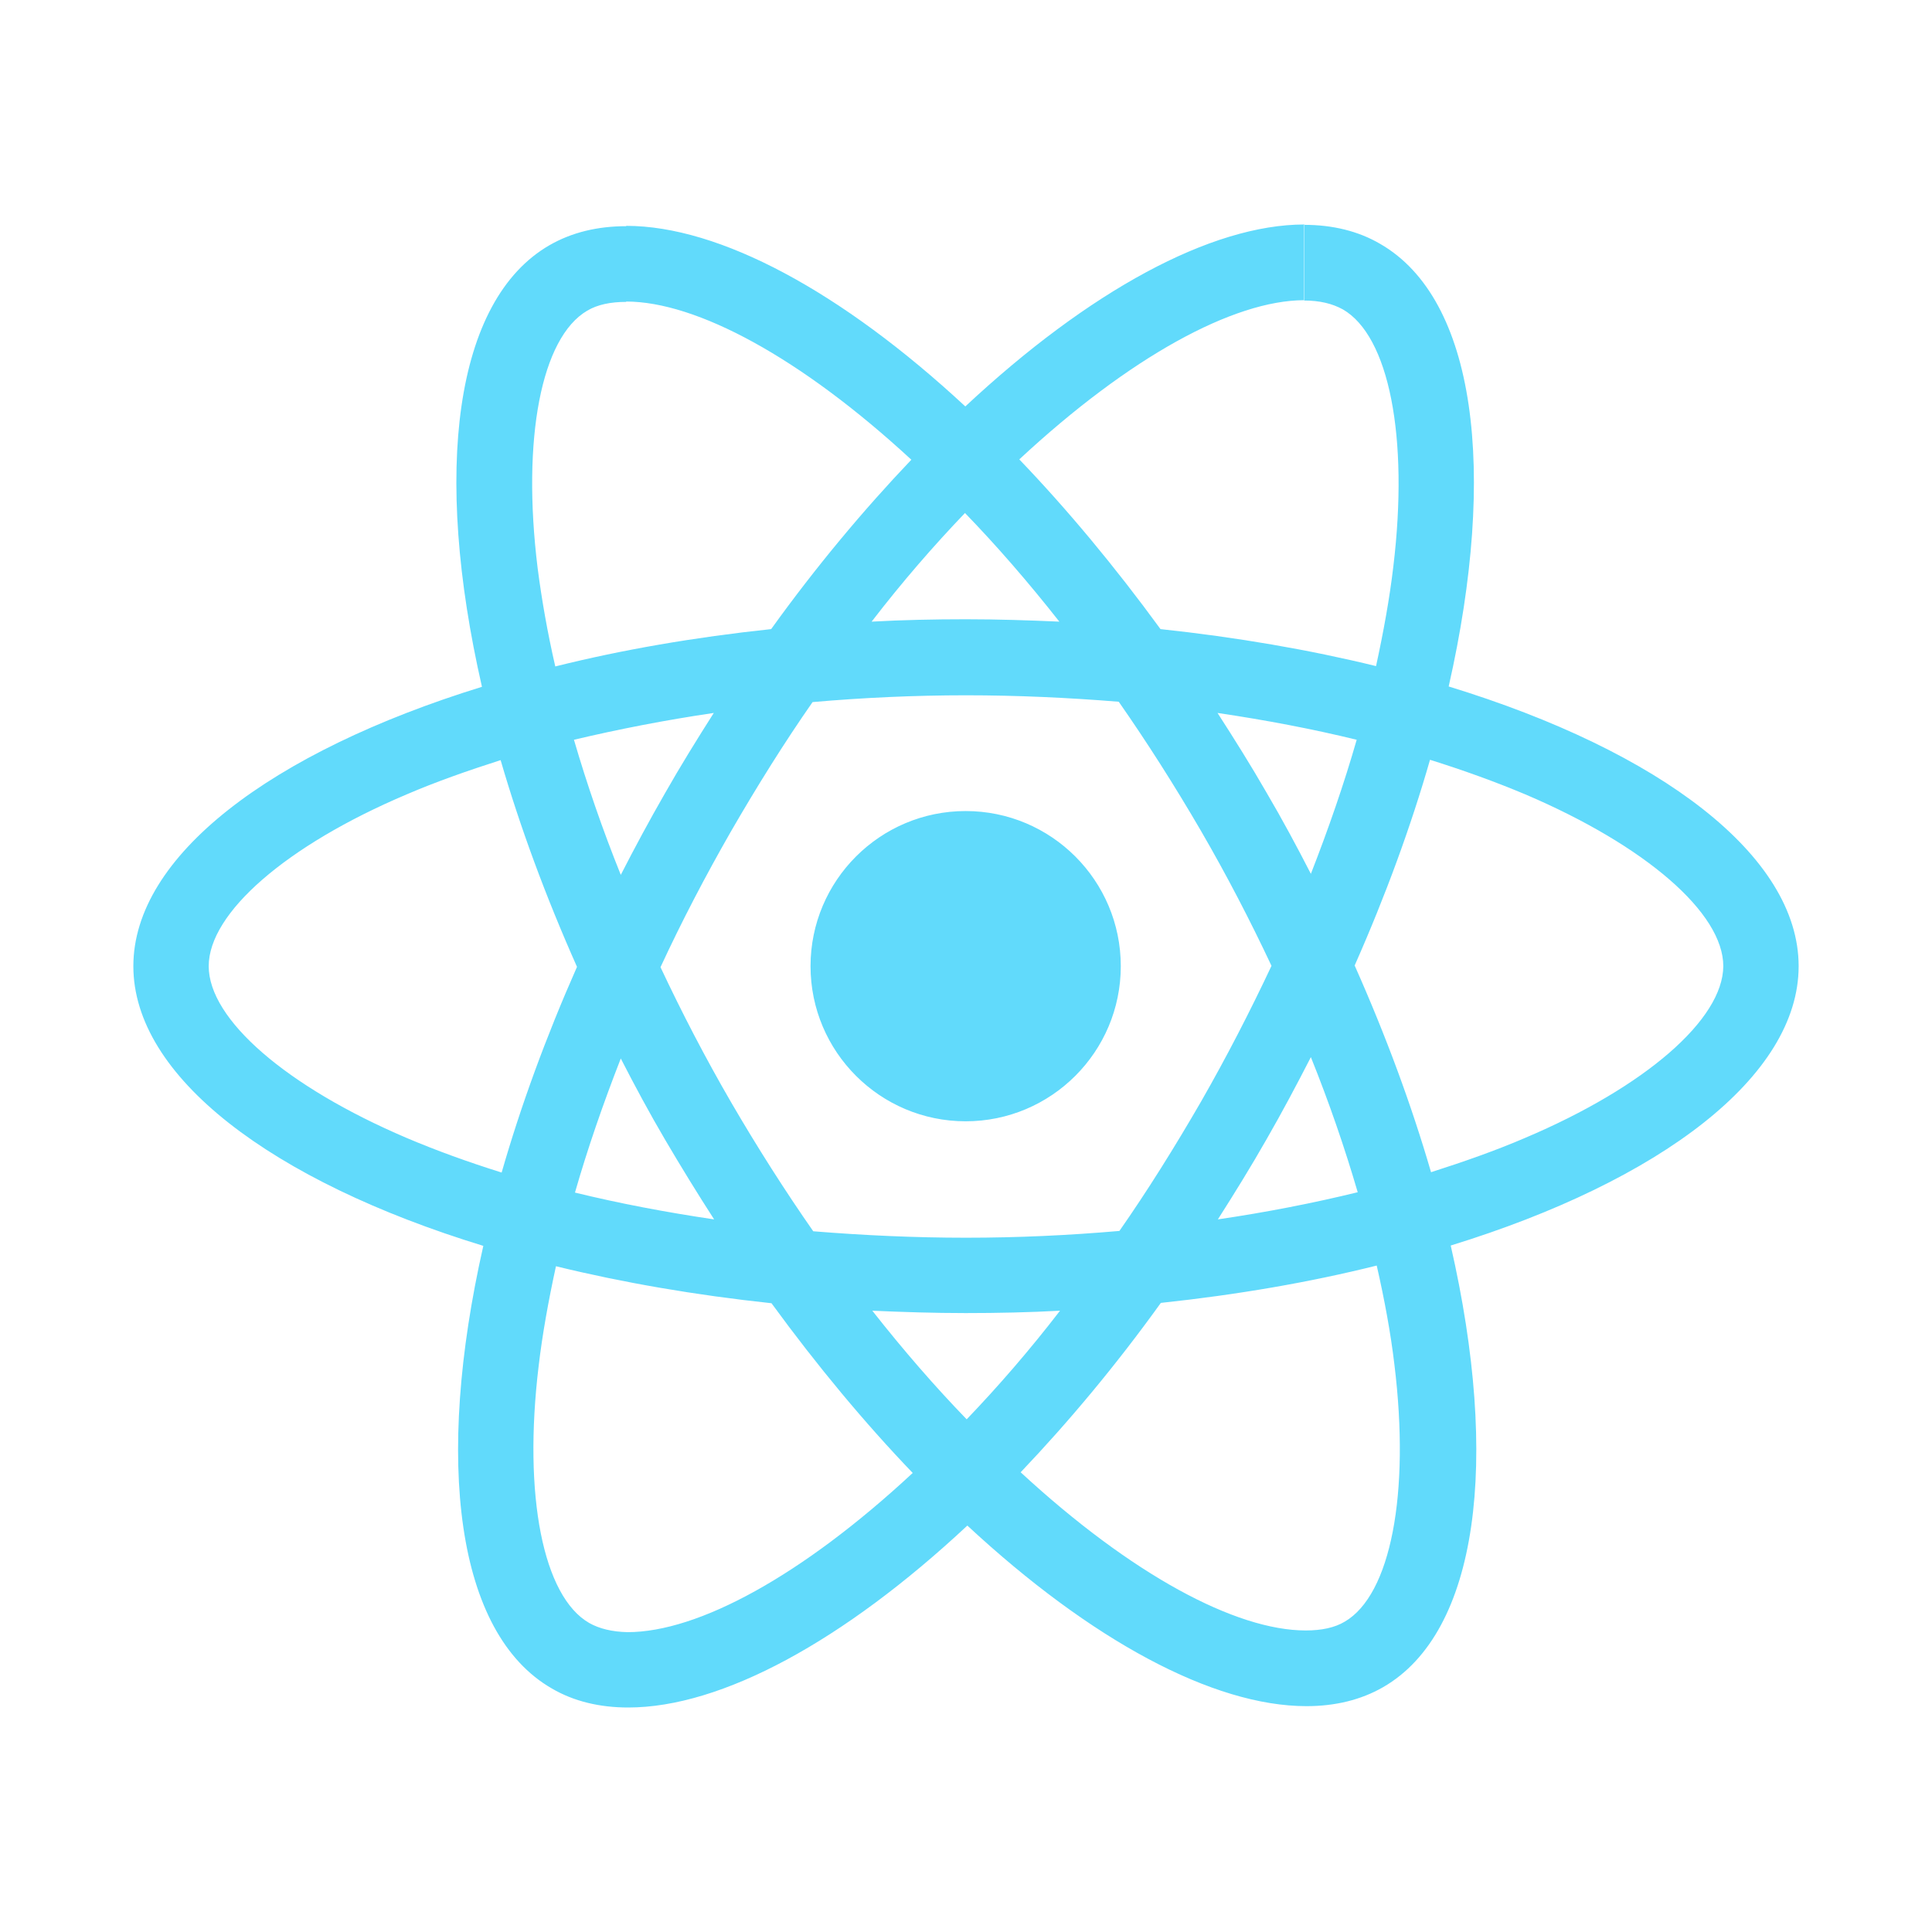
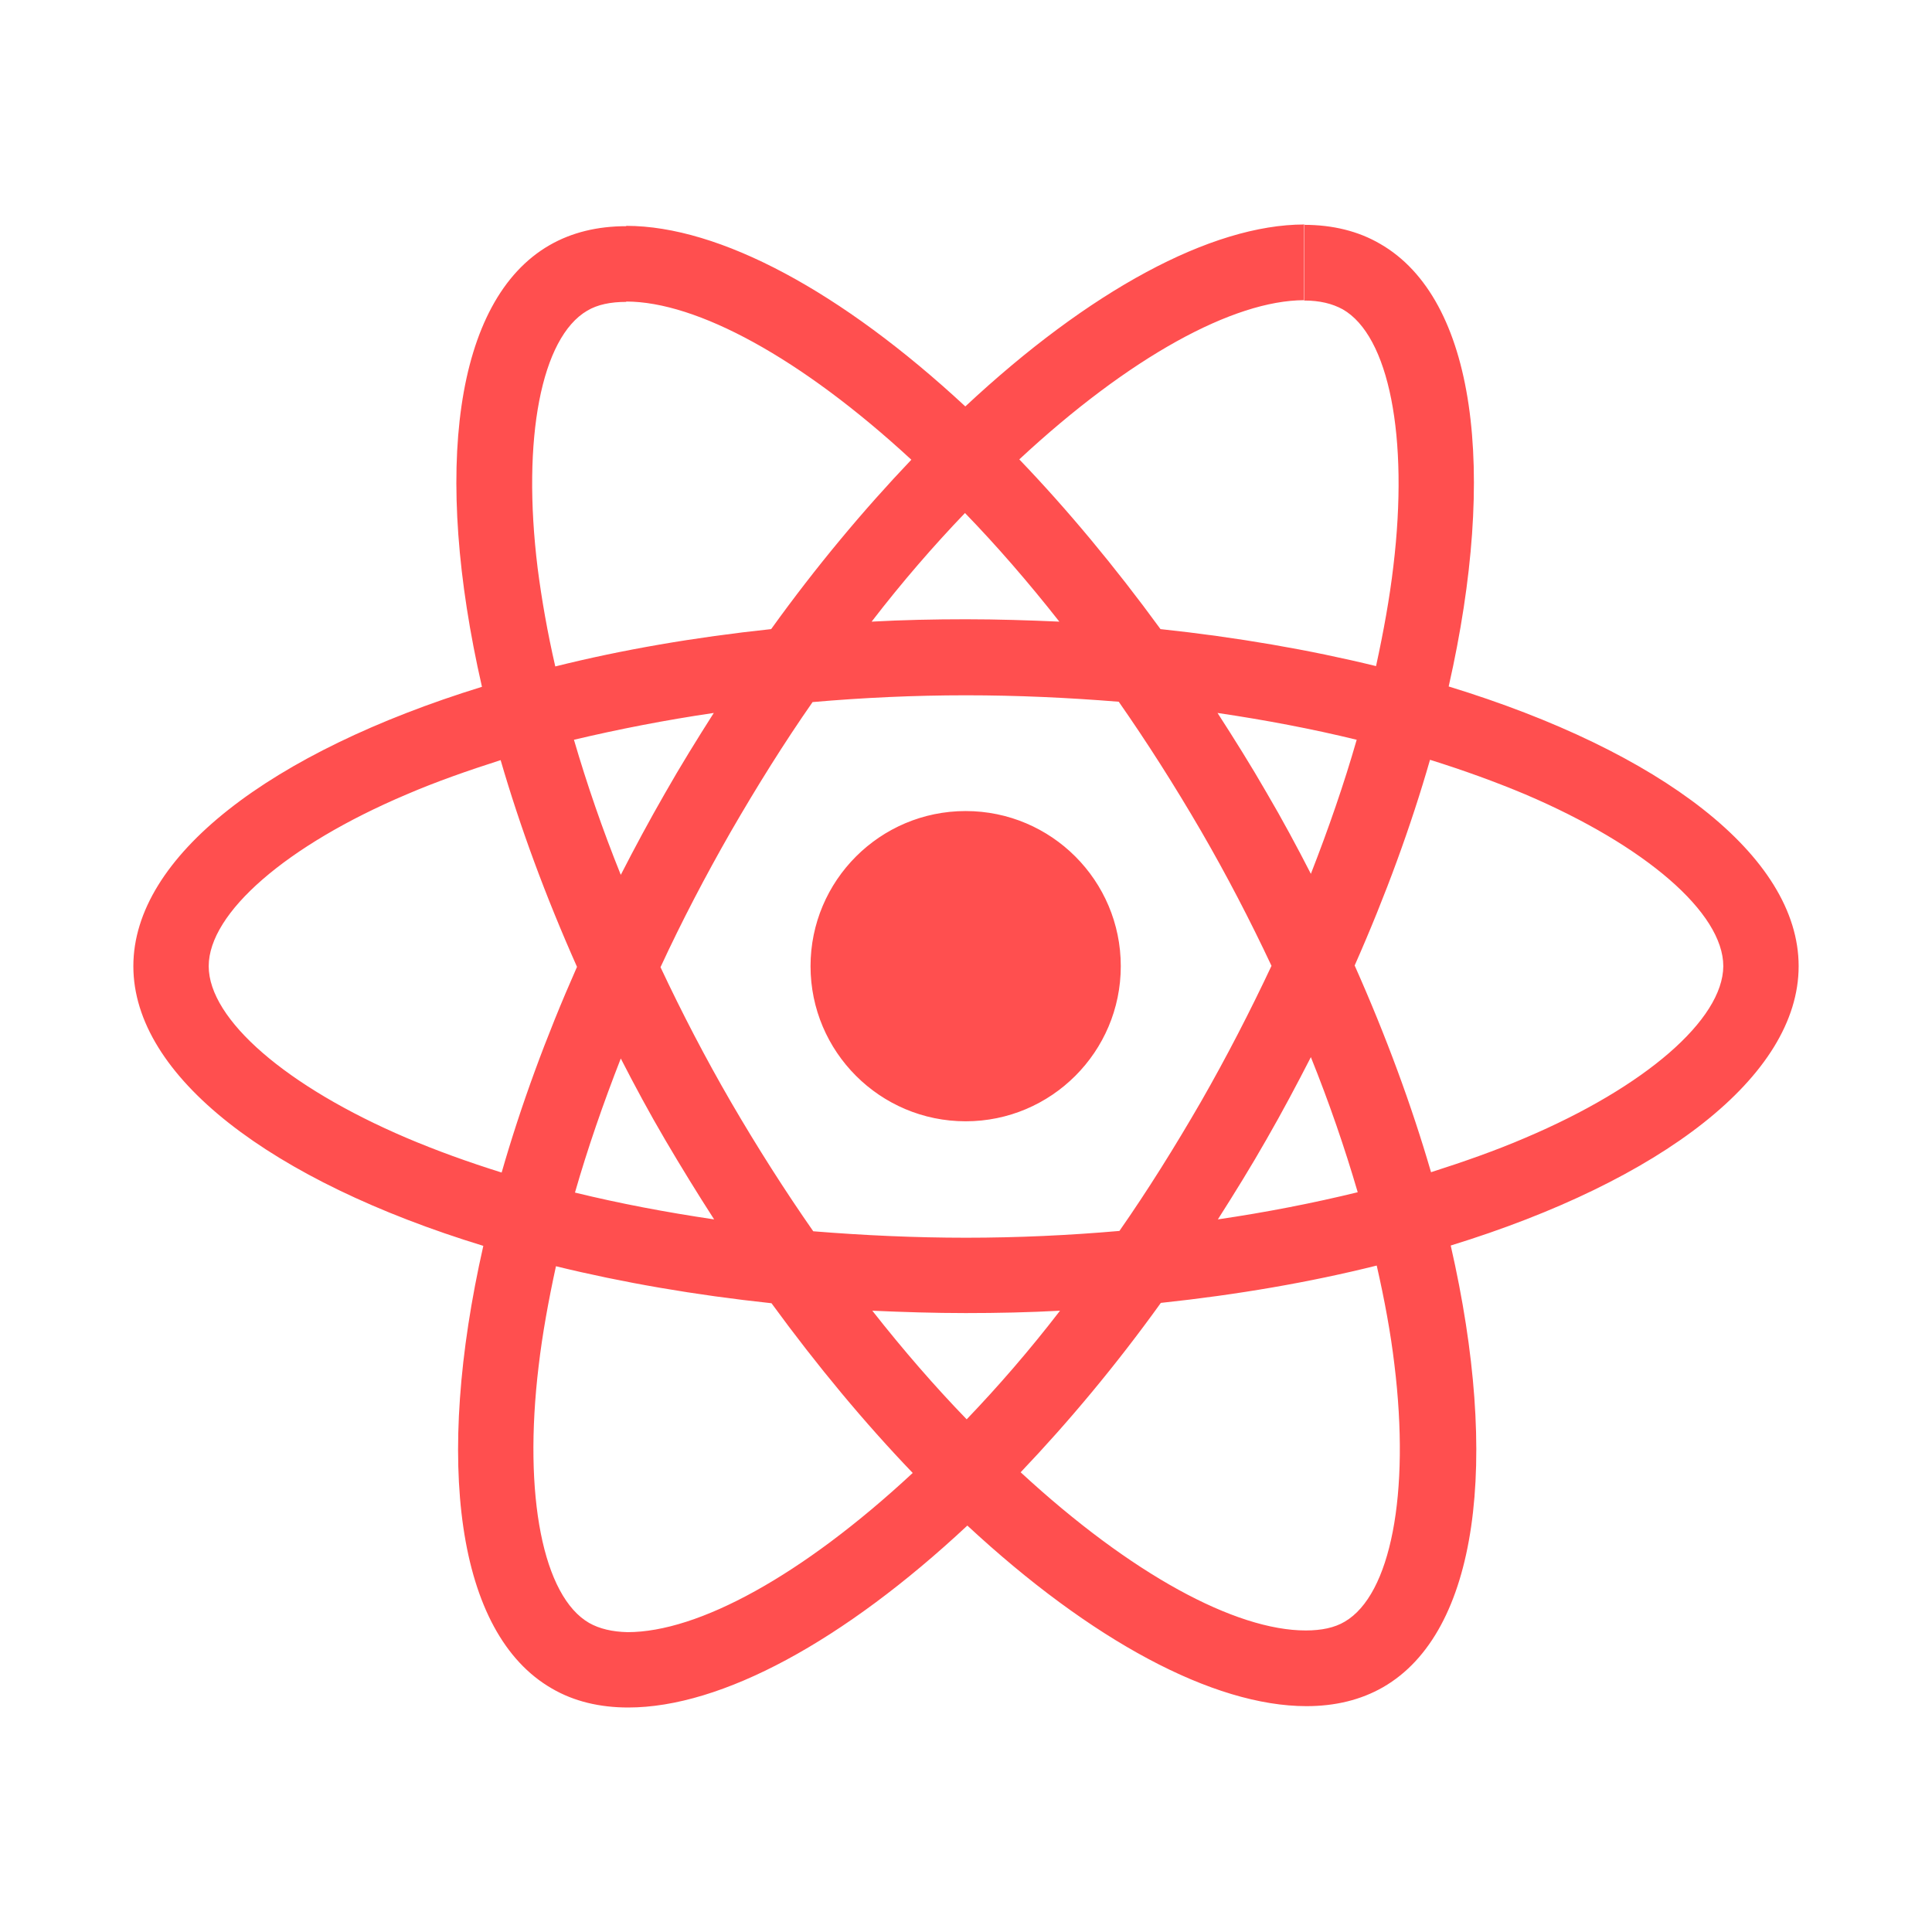
<svg xmlns="http://www.w3.org/2000/svg" width="100%" height="100%" viewBox="0 0 1200 1200" version="1.1" xml:space="preserve" style="fill-rule:evenodd;clip-rule:evenodd;stroke-linejoin:round;stroke-miterlimit:2;">
-   <path d="M388.957,187.295C432.6,187.295 497.325,222.083 566.057,285.543C536.539,316.535 507.022,351.745 478.982,390.749C431.333,395.808 386.216,403.61 344.893,413.941C340.044,392.856 336.458,372.406 333.929,352.8C324.02,272.26 336.248,209.644 364.711,192.988C371.036,189.194 379.258,187.507 388.957,187.507L388.957,187.295ZM365.976,1008.07C337.303,991.62 324.865,929.004 334.561,848.467C336.881,828.649 340.677,807.776 345.315,786.481C386.638,796.602 431.755,804.402 479.194,809.463C507.654,848.467 537.172,883.885 566.899,914.879C498.168,978.76 433.652,1013.76 389.8,1013.76C380.313,1013.55 372.301,1011.65 365.976,1008.07ZM866.071,847.412C875.98,927.95 863.752,990.568 835.289,1007.22C828.964,1011.02 820.742,1012.71 811.043,1012.71C767.4,1012.71 702.675,977.917 633.943,914.457C663.461,883.465 692.978,848.255 721.018,809.251C768.667,804.192 813.784,796.39 855.107,786.059C859.956,807.354 863.752,827.804 866.071,847.412ZM600.422,881.566C580.814,861.327 561.206,838.768 541.81,814.101C560.786,814.944 580.182,815.576 599.79,815.576C619.608,815.576 639.214,815.154 658.4,814.101C639.426,838.768 619.818,861.327 600.422,881.566ZM746.107,684.016C729.663,712.479 712.796,739.465 695.297,764.556C663.883,767.295 632.046,768.772 600,768.772C568.164,768.772 536.329,767.295 505.125,764.766C487.626,739.677 470.549,712.901 454.103,684.649C438.081,657.03 423.533,628.99 410.25,600.737C423.323,572.487 438.081,544.234 453.893,516.616C470.337,488.153 487.204,461.168 504.703,436.079C536.117,433.337 567.954,431.861 600,431.861C631.836,431.861 663.671,433.337 694.875,435.867C712.374,460.955 729.451,487.731 745.897,515.984C761.919,543.602 776.467,571.642 789.75,599.895C776.467,628.145 761.919,656.398 746.107,684.016ZM443.562,757.386C413.624,752.96 384.739,747.477 357.121,740.731C364.921,713.533 374.62,685.493 385.584,657.453C394.228,674.319 403.293,691.186 413.202,708.053C423.111,724.917 433.232,741.364 443.562,757.386ZM814.206,656.608C825.59,684.861 835.289,713.111 843.301,740.519C815.681,747.267 786.586,752.96 756.438,757.386C766.768,741.152 777.099,724.497 786.798,707.418C796.495,690.552 805.562,673.475 814.206,656.608ZM252.547,706.786C177.913,674.952 129.632,633.206 129.632,600.105C129.632,567.004 177.913,525.048 252.547,493.424C270.681,485.624 290.499,478.667 310.949,472.129C322.966,513.452 338.778,556.463 358.386,600.527C338.99,644.38 323.388,687.18 311.582,728.291C290.709,721.756 270.891,714.588 252.547,706.786ZM947.241,706.786C929.109,714.588 909.291,721.546 888.841,728.081C876.822,686.758 861.01,643.747 841.402,599.683C860.8,555.83 876.402,513.032 888.208,471.919C909.081,478.454 928.899,485.624 947.453,493.424C1022.09,525.261 1070.37,567.004 1070.37,600.105C1070.16,633.206 1021.88,675.162 947.241,706.786ZM599.79,503.756C652.967,503.756 696.139,546.928 696.139,600.105C696.139,653.282 652.967,696.455 599.79,696.455C546.613,696.455 503.44,653.282 503.44,600.105C503.44,546.928 546.613,503.756 599.79,503.756ZM443.351,442.824C433.02,459.059 422.691,475.715 412.992,492.792C403.293,509.659 394.228,526.525 385.584,543.392C374.198,515.139 364.501,486.889 356.489,459.481C384.107,452.945 413.202,447.252 443.351,442.824ZM842.669,459.481C834.867,486.677 825.17,514.719 814.206,542.76C805.562,525.893 796.495,509.026 786.586,492.16C776.889,475.293 766.558,458.848 756.226,442.824C786.166,447.252 815.049,452.733 842.669,459.481ZM809.99,186.453L809.99,139.648L810.2,139.649L810.2,186.452L809.99,186.453L809.99,186.662C819.687,186.662 827.489,188.561 834.024,192.145C862.697,208.59 875.135,271.206 865.439,351.745C863.119,371.564 859.323,392.436 854.685,413.729C813.362,403.61 768.245,395.808 720.806,390.749C692.346,351.745 662.828,316.325 633.101,285.333C701.722,221.553 766.141,186.564 809.99,186.453ZM599.368,318.644C618.976,338.885 638.582,361.442 657.98,386.111C639.004,385.267 619.608,384.634 600,384.634C580.182,384.634 560.574,385.056 541.388,386.111C560.364,361.442 579.972,338.885 599.368,318.644ZM388.957,140.281L388.957,140.491C371.246,140.491 355.224,144.287 341.309,152.297C282.064,186.452 268.782,292.923 299.353,426.59C168.216,467.071 82.828,531.796 82.828,600.105C82.828,668.626 168.636,733.562 300.196,773.83C269.836,907.921 283.329,1014.6 342.784,1048.76C356.489,1056.77 372.511,1060.56 390.222,1060.56C448.2,1060.56 524.101,1019.24 600.842,947.558C677.586,1018.82 753.487,1059.72 811.465,1059.72C829.176,1059.72 845.198,1055.92 859.113,1047.91C918.358,1013.76 931.639,907.289 901.069,773.62C1031.78,733.352 1117.17,668.414 1117.17,600.105C1117.17,531.586 1031.36,466.648 899.804,426.38C930.164,292.291 916.671,185.608 857.216,151.454C843.566,143.474 827.617,139.679 810.2,139.649L810.2,139.436C752.22,139.436 676.321,180.759 599.578,252.442C522.836,181.182 446.935,140.281 388.957,140.281Z" style="fill:rgb(97,218,251);fill-rule:nonzero;" />
+   <path d="M388.957,187.295C432.6,187.295 497.325,222.083 566.057,285.543C536.539,316.535 507.022,351.745 478.982,390.749C431.333,395.808 386.216,403.61 344.893,413.941C340.044,392.856 336.458,372.406 333.929,352.8C324.02,272.26 336.248,209.644 364.711,192.988C371.036,189.194 379.258,187.507 388.957,187.507L388.957,187.295ZM365.976,1008.07C337.303,991.62 324.865,929.004 334.561,848.467C336.881,828.649 340.677,807.776 345.315,786.481C386.638,796.602 431.755,804.402 479.194,809.463C507.654,848.467 537.172,883.885 566.899,914.879C498.168,978.76 433.652,1013.76 389.8,1013.76C380.313,1013.55 372.301,1011.65 365.976,1008.07ZM866.071,847.412C875.98,927.95 863.752,990.568 835.289,1007.22C828.964,1011.02 820.742,1012.71 811.043,1012.71C767.4,1012.71 702.675,977.917 633.943,914.457C663.461,883.465 692.978,848.255 721.018,809.251C768.667,804.192 813.784,796.39 855.107,786.059C859.956,807.354 863.752,827.804 866.071,847.412ZM600.422,881.566C580.814,861.327 561.206,838.768 541.81,814.101C560.786,814.944 580.182,815.576 599.79,815.576C619.608,815.576 639.214,815.154 658.4,814.101C639.426,838.768 619.818,861.327 600.422,881.566ZM746.107,684.016C729.663,712.479 712.796,739.465 695.297,764.556C663.883,767.295 632.046,768.772 600,768.772C568.164,768.772 536.329,767.295 505.125,764.766C487.626,739.677 470.549,712.901 454.103,684.649C438.081,657.03 423.533,628.99 410.25,600.737C423.323,572.487 438.081,544.234 453.893,516.616C470.337,488.153 487.204,461.168 504.703,436.079C536.117,433.337 567.954,431.861 600,431.861C631.836,431.861 663.671,433.337 694.875,435.867C712.374,460.955 729.451,487.731 745.897,515.984C761.919,543.602 776.467,571.642 789.75,599.895C776.467,628.145 761.919,656.398 746.107,684.016ZM443.562,757.386C413.624,752.96 384.739,747.477 357.121,740.731C364.921,713.533 374.62,685.493 385.584,657.453C394.228,674.319 403.293,691.186 413.202,708.053C423.111,724.917 433.232,741.364 443.562,757.386ZM814.206,656.608C825.59,684.861 835.289,713.111 843.301,740.519C815.681,747.267 786.586,752.96 756.438,757.386C766.768,741.152 777.099,724.497 786.798,707.418C796.495,690.552 805.562,673.475 814.206,656.608ZM252.547,706.786C177.913,674.952 129.632,633.206 129.632,600.105C129.632,567.004 177.913,525.048 252.547,493.424C270.681,485.624 290.499,478.667 310.949,472.129C322.966,513.452 338.778,556.463 358.386,600.527C338.99,644.38 323.388,687.18 311.582,728.291C290.709,721.756 270.891,714.588 252.547,706.786ZM947.241,706.786C929.109,714.588 909.291,721.546 888.841,728.081C876.822,686.758 861.01,643.747 841.402,599.683C860.8,555.83 876.402,513.032 888.208,471.919C909.081,478.454 928.899,485.624 947.453,493.424C1022.09,525.261 1070.37,567.004 1070.37,600.105C1070.16,633.206 1021.88,675.162 947.241,706.786ZM599.79,503.756C652.967,503.756 696.139,546.928 696.139,600.105C696.139,653.282 652.967,696.455 599.79,696.455C546.613,696.455 503.44,653.282 503.44,600.105C503.44,546.928 546.613,503.756 599.79,503.756ZM443.351,442.824C433.02,459.059 422.691,475.715 412.992,492.792C403.293,509.659 394.228,526.525 385.584,543.392C374.198,515.139 364.501,486.889 356.489,459.481C384.107,452.945 413.202,447.252 443.351,442.824ZM842.669,459.481C834.867,486.677 825.17,514.719 814.206,542.76C805.562,525.893 796.495,509.026 786.586,492.16C776.889,475.293 766.558,458.848 756.226,442.824C786.166,447.252 815.049,452.733 842.669,459.481ZM809.99,186.453L809.99,139.648L810.2,139.649L810.2,186.452L809.99,186.453L809.99,186.662C819.687,186.662 827.489,188.561 834.024,192.145C862.697,208.59 875.135,271.206 865.439,351.745C863.119,371.564 859.323,392.436 854.685,413.729C813.362,403.61 768.245,395.808 720.806,390.749C692.346,351.745 662.828,316.325 633.101,285.333C701.722,221.553 766.141,186.564 809.99,186.453ZM599.368,318.644C618.976,338.885 638.582,361.442 657.98,386.111C639.004,385.267 619.608,384.634 600,384.634C580.182,384.634 560.574,385.056 541.388,386.111C560.364,361.442 579.972,338.885 599.368,318.644ZM388.957,140.281L388.957,140.491C371.246,140.491 355.224,144.287 341.309,152.297C282.064,186.452 268.782,292.923 299.353,426.59C168.216,467.071 82.828,531.796 82.828,600.105C82.828,668.626 168.636,733.562 300.196,773.83C269.836,907.921 283.329,1014.6 342.784,1048.76C356.489,1056.77 372.511,1060.56 390.222,1060.56C448.2,1060.56 524.101,1019.24 600.842,947.558C677.586,1018.82 753.487,1059.72 811.465,1059.72C829.176,1059.72 845.198,1055.92 859.113,1047.91C918.358,1013.76 931.639,907.289 901.069,773.62C1031.78,733.352 1117.17,668.414 1117.17,600.105C1117.17,531.586 1031.36,466.648 899.804,426.38C930.164,292.291 916.671,185.608 857.216,151.454C843.566,143.474 827.617,139.679 810.2,139.649L810.2,139.436C752.22,139.436 676.321,180.759 599.578,252.442C522.836,181.182 446.935,140.281 388.957,140.281Z" style="fill:rgb(255,79,79);fill-rule:nonzero;" />
</svg>
